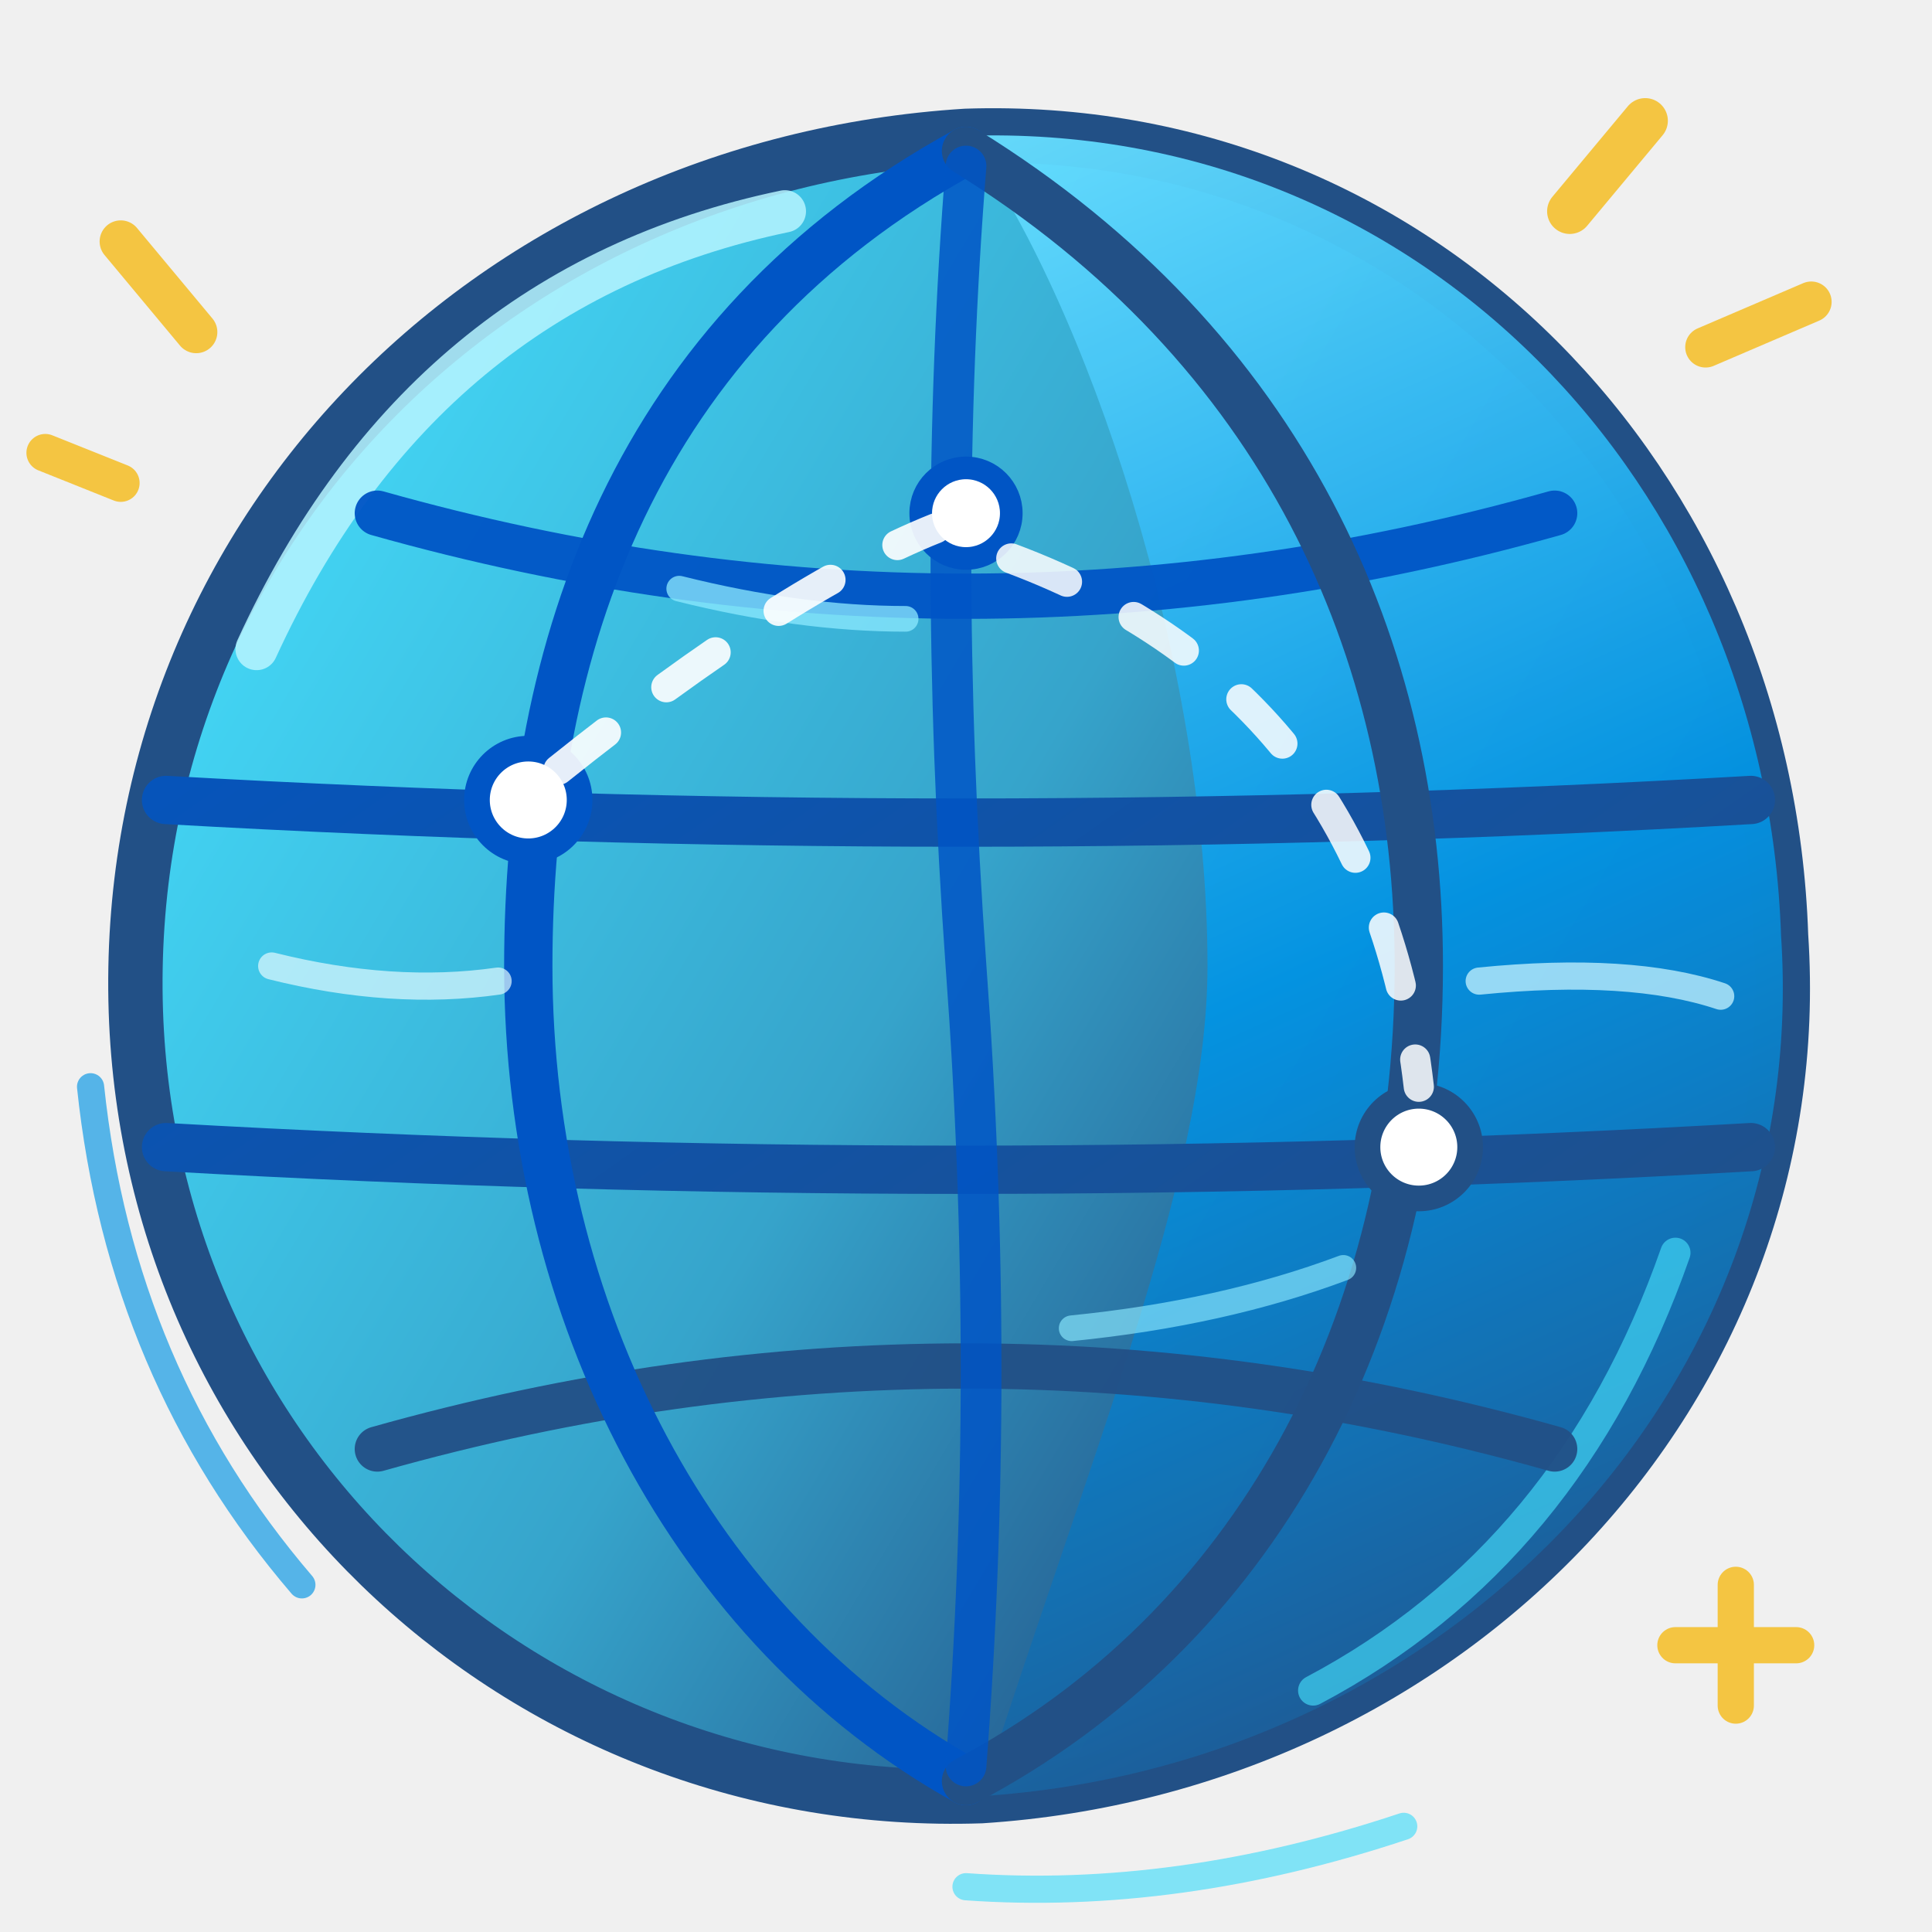
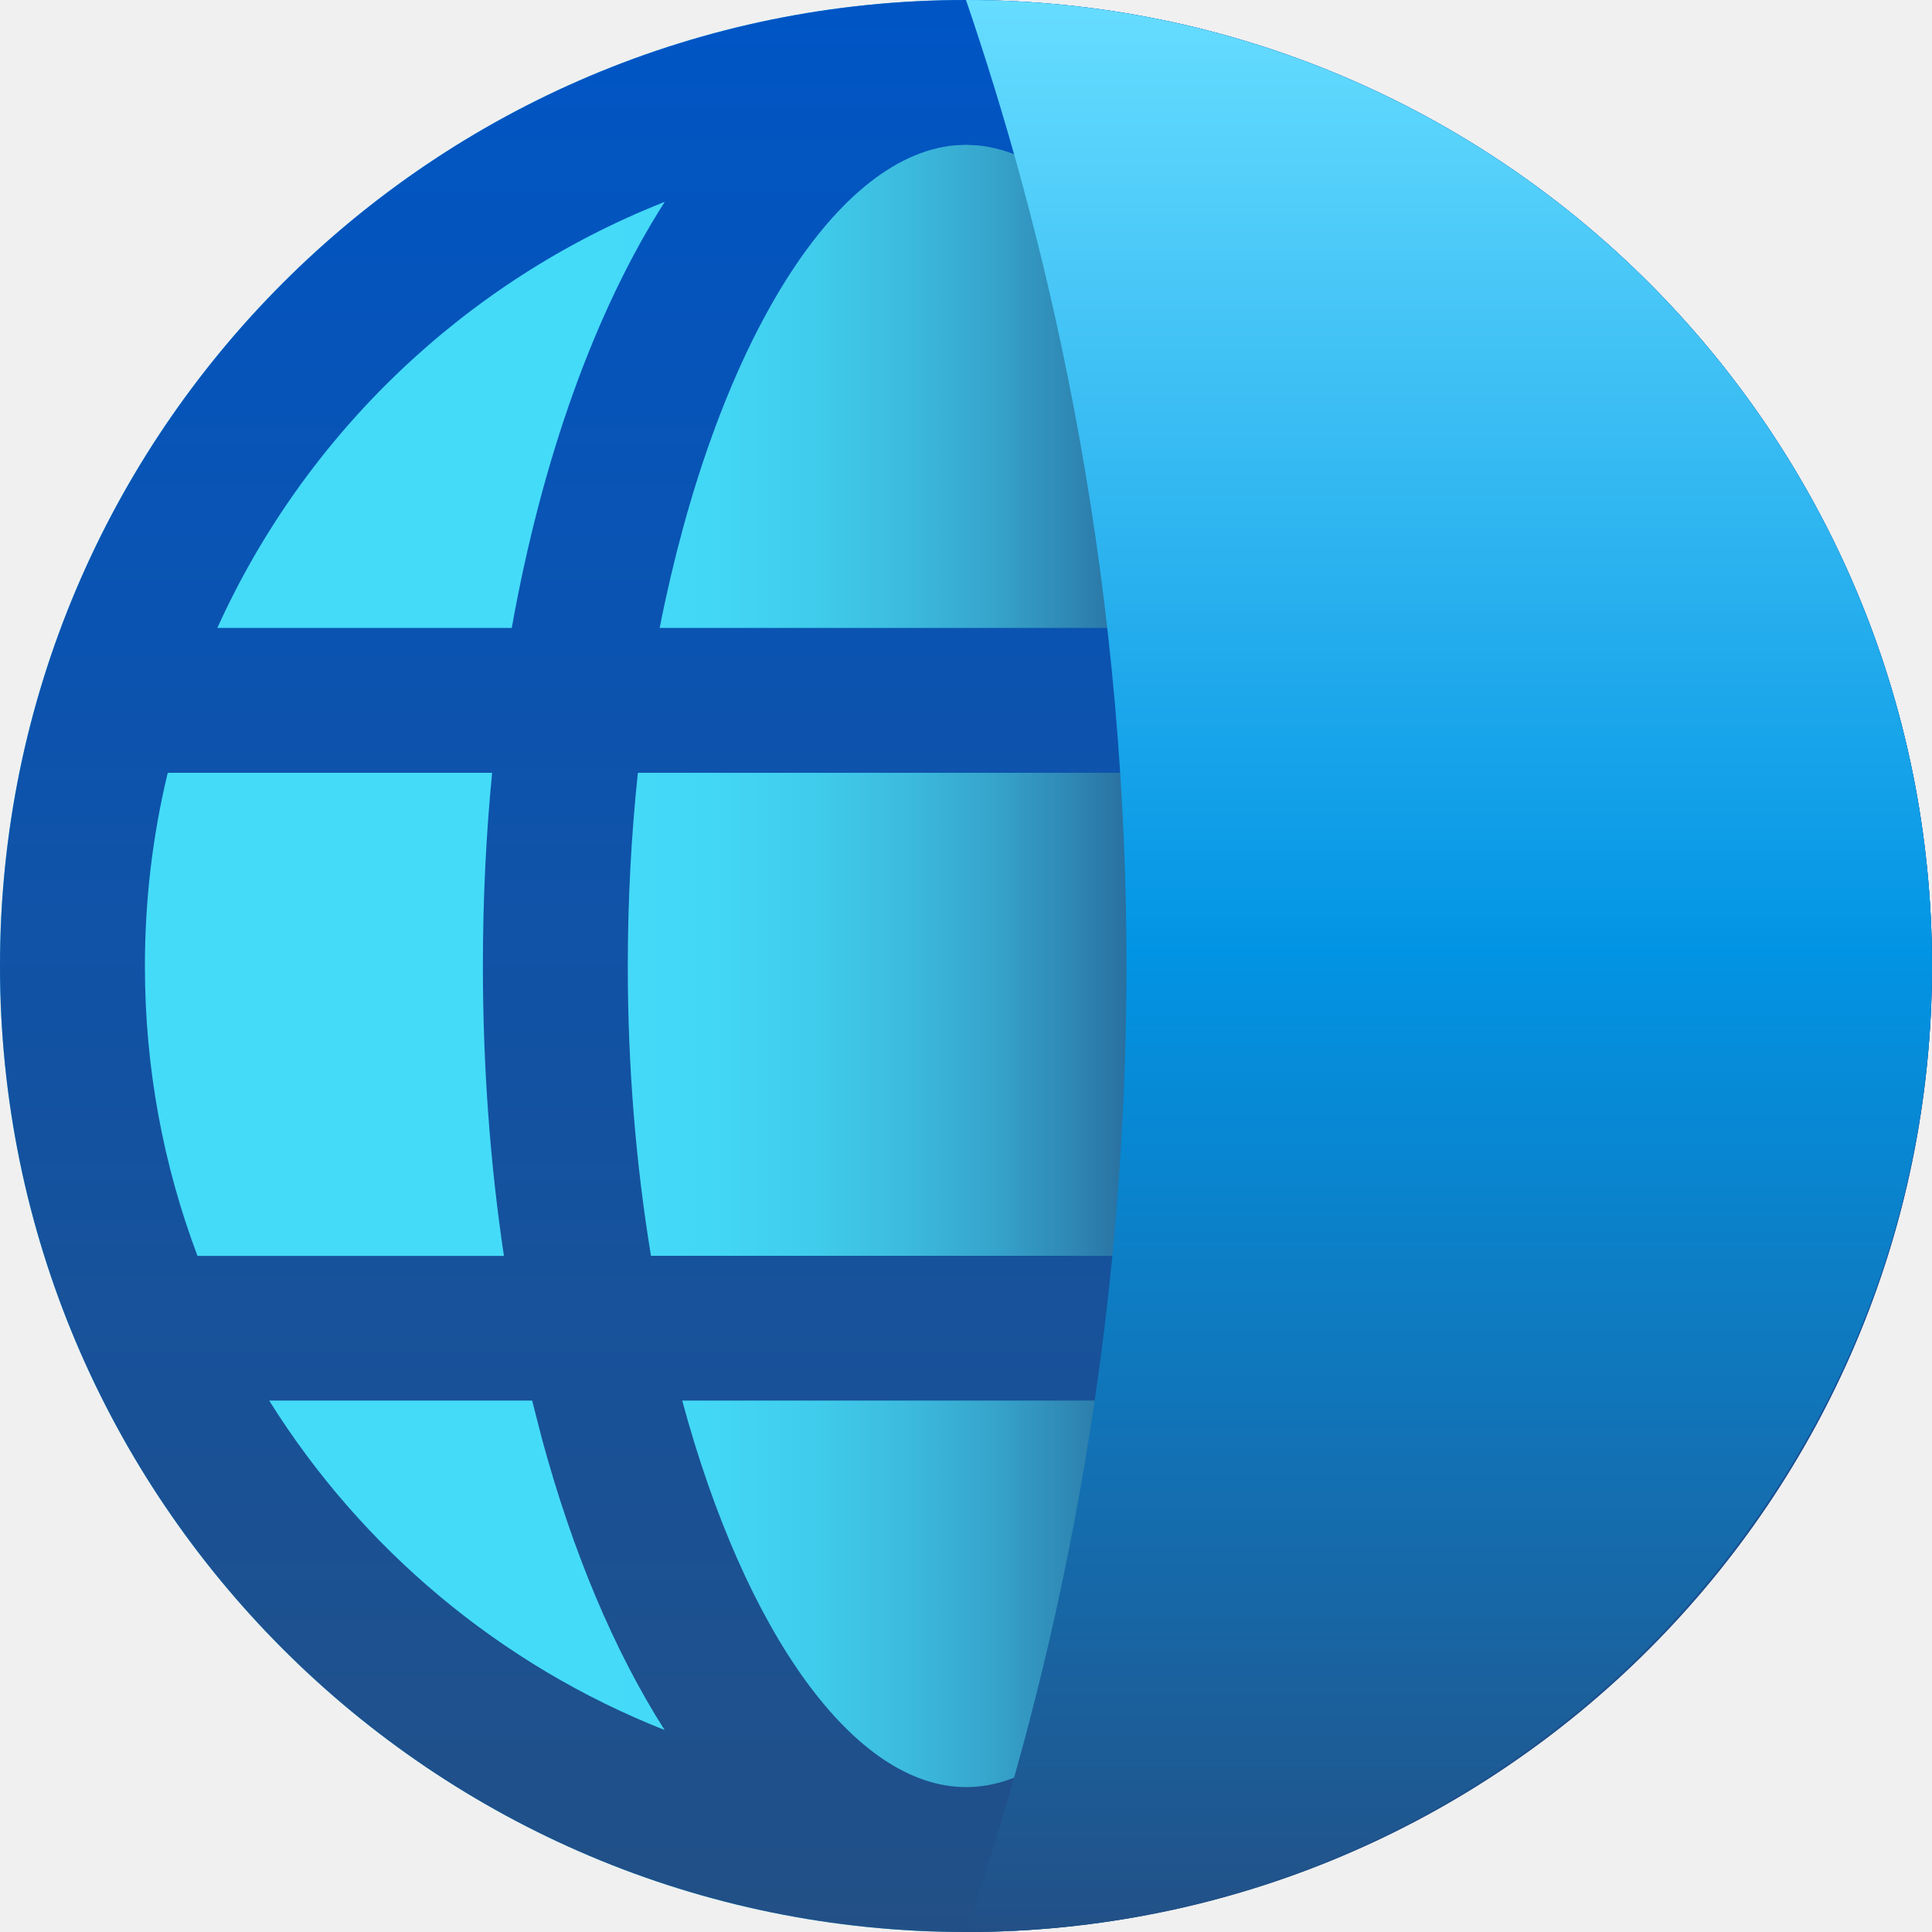
- <svg xmlns="http://www.w3.org/2000/svg" width="128" height="128" viewBox="0 0 128 128" fill="none">
+ <svg xmlns="http://www.w3.org/2000/svg" width="128" height="128" viewBox="0 0 128 128">
  <defs>
-     <linearGradient id="globeBase" x1="12" y1="32" x2="116" y2="94" gradientUnits="userSpaceOnUse">
-       <stop offset="0" stop-color="#44DBF9" />
-       <stop offset="0.48" stop-color="#36A4CB" />
-       <stop offset="0.78" stop-color="#255F92" />
-       <stop offset="1" stop-color="#225086" />
+     <linearGradient id="globeBase" x1="0" y1="9" x2="12.076" y2="9" gradientUnits="userSpaceOnUse">
+       <stop offset=".446" stop-color="#44dbf9" />
+       <stop offset=".543" stop-color="#43d7f6" />
+       <stop offset=".622" stop-color="#40cded" />
+       <stop offset=".696" stop-color="#3cbcdf" />
+       <stop offset=".767" stop-color="#36a4cb" />
+       <stop offset=".834" stop-color="#2e84b1" />
+       <stop offset=".899" stop-color="#255f92" />
+       <stop offset=".922" stop-color="#225086" />
    </linearGradient>
-     <linearGradient id="globeRight" x1="65" y1="10" x2="113" y2="116" gradientUnits="userSpaceOnUse">
-       <stop offset="0" stop-color="#66DDFF" />
-       <stop offset="0.5" stop-color="#0294E4" />
-       <stop offset="1" stop-color="#225086" />
+     <linearGradient id="globeGrid" x1="9" y1="18" x2="9" y2="0" gradientUnits="userSpaceOnUse">
+       <stop offset="0" stop-color="#225086" />
+       <stop offset="1" stop-color="#0055c5" />
    </linearGradient>
-     <linearGradient id="globeLines" x1="25" y1="18" x2="91" y2="112" gradientUnits="userSpaceOnUse">
-       <stop offset="0" stop-color="#0055C5" />
-       <stop offset="1" stop-color="#225086" />
+     <linearGradient id="globeHalf" x1="13.5" y1="18" x2="13.5" y2="0" gradientUnits="userSpaceOnUse">
+       <stop offset="0" stop-color="#225086" />
+       <stop offset=".508" stop-color="#0294e4" />
+       <stop offset="1" stop-color="#66ddff" />
    </linearGradient>
  </defs>
-   <path d="M64 9            C94 8 117 32 118 62            C120 92 96 117 65 119            C35 120 10 97 9 67            C8 36 32 11 64 9Z" fill="url(#globeBase)" stroke="#225086" stroke-width="3.6" stroke-linecap="round" stroke-linejoin="round" />
-   <path d="M64 9            C94 8 117 32 118 62            C120 92 96 117 65 119            C72 97 80 78 80 64            C80 44 72 20 64 9Z" fill="url(#globeRight)" opacity="0.95" />
-   <path d="M17 43            Q28 19 52 14" stroke="#B6F4FF" stroke-width="2.8" stroke-linecap="round" opacity="0.85" />
-   <path d="M111 83            Q104 103 87 112" stroke="#44DBF9" stroke-width="2" stroke-linecap="round" opacity="0.65" />
-   <path d="M11 53            Q64 56 116 53" stroke="url(#globeLines)" stroke-width="3.2" stroke-linecap="round" />
-   <path d="M11 76            Q64 79 116 76" stroke="url(#globeLines)" stroke-width="3.2" stroke-linecap="round" />
-   <path d="M25 34            Q64 45 103 34" stroke="#0055C5" stroke-width="3" stroke-linecap="round" opacity="0.95" />
-   <path d="M25 96            Q64 85 103 96" stroke="#225086" stroke-width="3" stroke-linecap="round" opacity="0.95" />
-   <path d="M64 10            C42 22 35 43 35 64            C35 87 46 108 64 118" stroke="#0055C5" stroke-width="3.2" stroke-linecap="round" fill="none" />
-   <path d="M64 10            C85 23 94 43 94 64            C94 88 83 108 64 118" stroke="#225086" stroke-width="3.2" stroke-linecap="round" fill="none" />
-   <path d="M64 11            Q62 36 64 64            Q66 91 64 117" stroke="#0055C5" stroke-width="2.7" stroke-linecap="round" opacity="0.85" />
-   <path d="M18 64 Q26 66 33 65" stroke="#E0F9FF" stroke-width="1.8" stroke-linecap="round" opacity="0.7" />
-   <path d="M98 65 Q108 64 114 66" stroke="#C6F3FF" stroke-width="1.8" stroke-linecap="round" opacity="0.75" />
-   <path d="M45 39 Q53 41 60 41" stroke="#8CEAFF" stroke-width="1.7" stroke-linecap="round" opacity="0.75" />
-   <path d="M71 88 Q81 87 89 84" stroke="#8CEAFF" stroke-width="1.7" stroke-linecap="round" opacity="0.65" />
-   <circle cx="35" cy="53" r="3.4" fill="#FFFFFF" stroke="#0055C5" stroke-width="1.7" />
-   <circle cx="94" cy="76" r="3.4" fill="#FFFFFF" stroke="#225086" stroke-width="1.7" />
-   <circle cx="64" cy="34" r="3" fill="#FFFFFF" stroke="#0055C5" stroke-width="1.5" />
-   <path d="M37 51            Q52 39 62 35" stroke="#FFFFFF" stroke-width="2" stroke-linecap="round" stroke-dasharray="4 5" opacity="0.9" />
-   <path d="M67 37            Q91 46 94 72" stroke="#FFFFFF" stroke-width="2" stroke-linecap="round" stroke-dasharray="4 5" opacity="0.85" />
-   <path d="M104 14 L109 8" stroke="#F4C542" stroke-width="3" stroke-linecap="round" />
-   <path d="M113 23 L120 20" stroke="#F4C542" stroke-width="2.7" stroke-linecap="round" />
-   <path d="M13 22 L8 16" stroke="#F4C542" stroke-width="2.8" stroke-linecap="round" />
-   <path d="M8 32 L3 30" stroke="#F4C542" stroke-width="2.5" stroke-linecap="round" />
-   <path d="M115 105 L115 113            M111 109 L119 109" stroke="#F4C542" stroke-width="2.4" stroke-linecap="round" />
-   <path d="M6 72 Q8 91 20 105" stroke="#0294E4" stroke-width="1.8" stroke-linecap="round" opacity="0.65" />
-   <path d="M93 121 Q78 126 64 125" stroke="#44DBF9" stroke-width="1.8" stroke-linecap="round" opacity="0.65" />
+   <g transform="scale(7.111111)">
+     <circle cx="9" cy="9" r="9" fill="url(#globeBase)" />
+     <path d="M9 0       C13.971 0 18 4.029 18 9       S13.971 18 9 18       S0 13.971 0 9       S4.029 0 9 0 Z       M11.645 13.049       H6.356       C6.943 15.221 7.963 16.65 9.001 16.65       S11.058 15.221 11.645 13.049 Z       M4.958 13.049       H2.508       C3.37 14.428 4.66 15.513 6.192 16.118       C5.722 15.38 5.334 14.457 5.049 13.404       Z       M15.492 13.049       H13.042       C12.751 14.249 12.33 15.298 11.807 16.118       C13.244 15.551 14.468 14.562 15.326 13.304       Z       M4.585 7.2       H1.563       L1.559 7.216       C1.422 7.789 1.35 8.386 1.35 9.001       C1.35 9.951 1.523 10.861 1.84 11.701       H4.695       C4.567 10.847 4.499 9.939 4.499 9.001       C4.499 8.385 4.528 7.783 4.585 7.2 Z       M12.057 7.2       H5.943       C5.882 7.776 5.849 8.379 5.849 9       C5.849 9.953 5.927 10.863 6.065 11.7       H11.935       C12.073 10.863 12.151 9.954 12.151 9       C12.151 8.379 12.118 7.776 12.057 7.2 Z       M16.437 7.2       H13.415       C13.471 7.783 13.5 8.386 13.5 9.001       C13.5 9.939 13.432 10.846 13.304 11.7       H16.159       C16.476 10.861 16.649 9.951 16.649 9.001       C16.649 8.381 16.575 7.778 16.437 7.2 Z       M6.193 1.881       L6.172 1.889       C4.33 2.622 2.84 4.05 2.025 5.85       H4.768       C5.05 4.273 5.542 2.9 6.193 1.881 Z       M9 1.349       L8.896 1.354       C7.757 1.458 6.657 3.26 6.146 5.85       H11.853       C11.343 3.267 10.248 1.469 9.114 1.355       Z       M11.808 1.881       L11.904 2.038       C12.506 3.039 12.963 4.353 13.231 5.85       H15.974       C15.196 4.13 13.8 2.749 12.07 1.99       Z" fill="url(#globeGrid)" />
+     <path d="M9 0       C9.691 2.022 10.495 5.137 10.495 9       S9.691 15.978 9 18       C13.937 18 18 13.937 18 9       C18 4.029 13.971 0 9 0 Z" fill="url(#globeHalf)" />
+   </g>
</svg>
